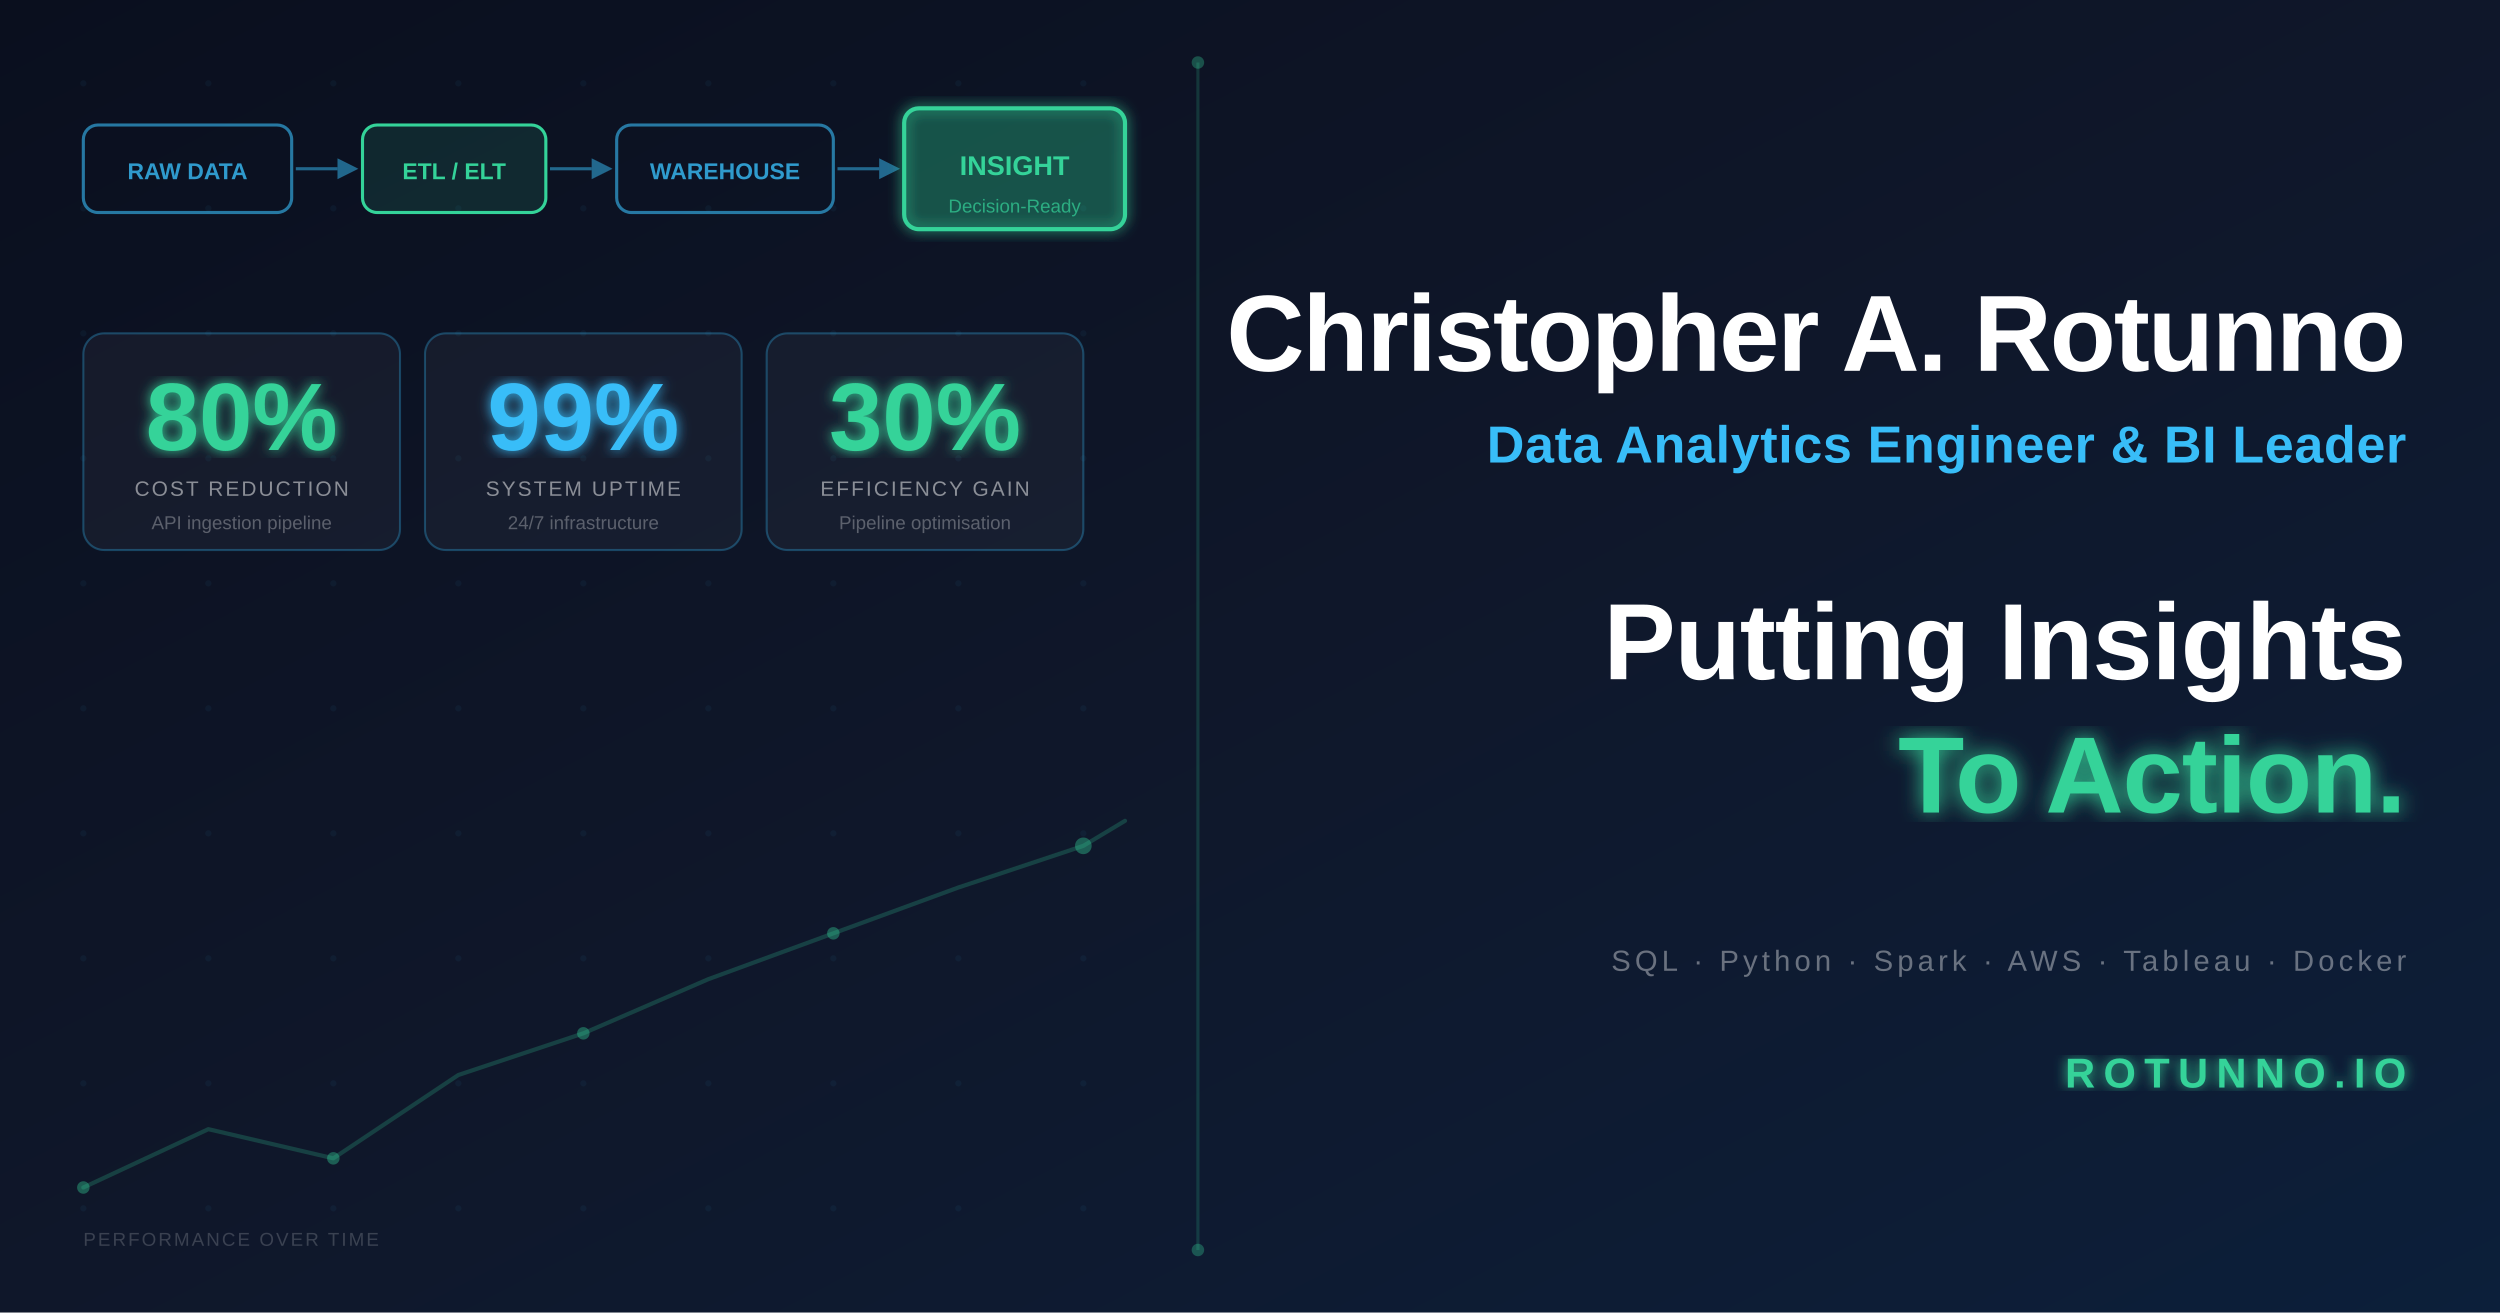
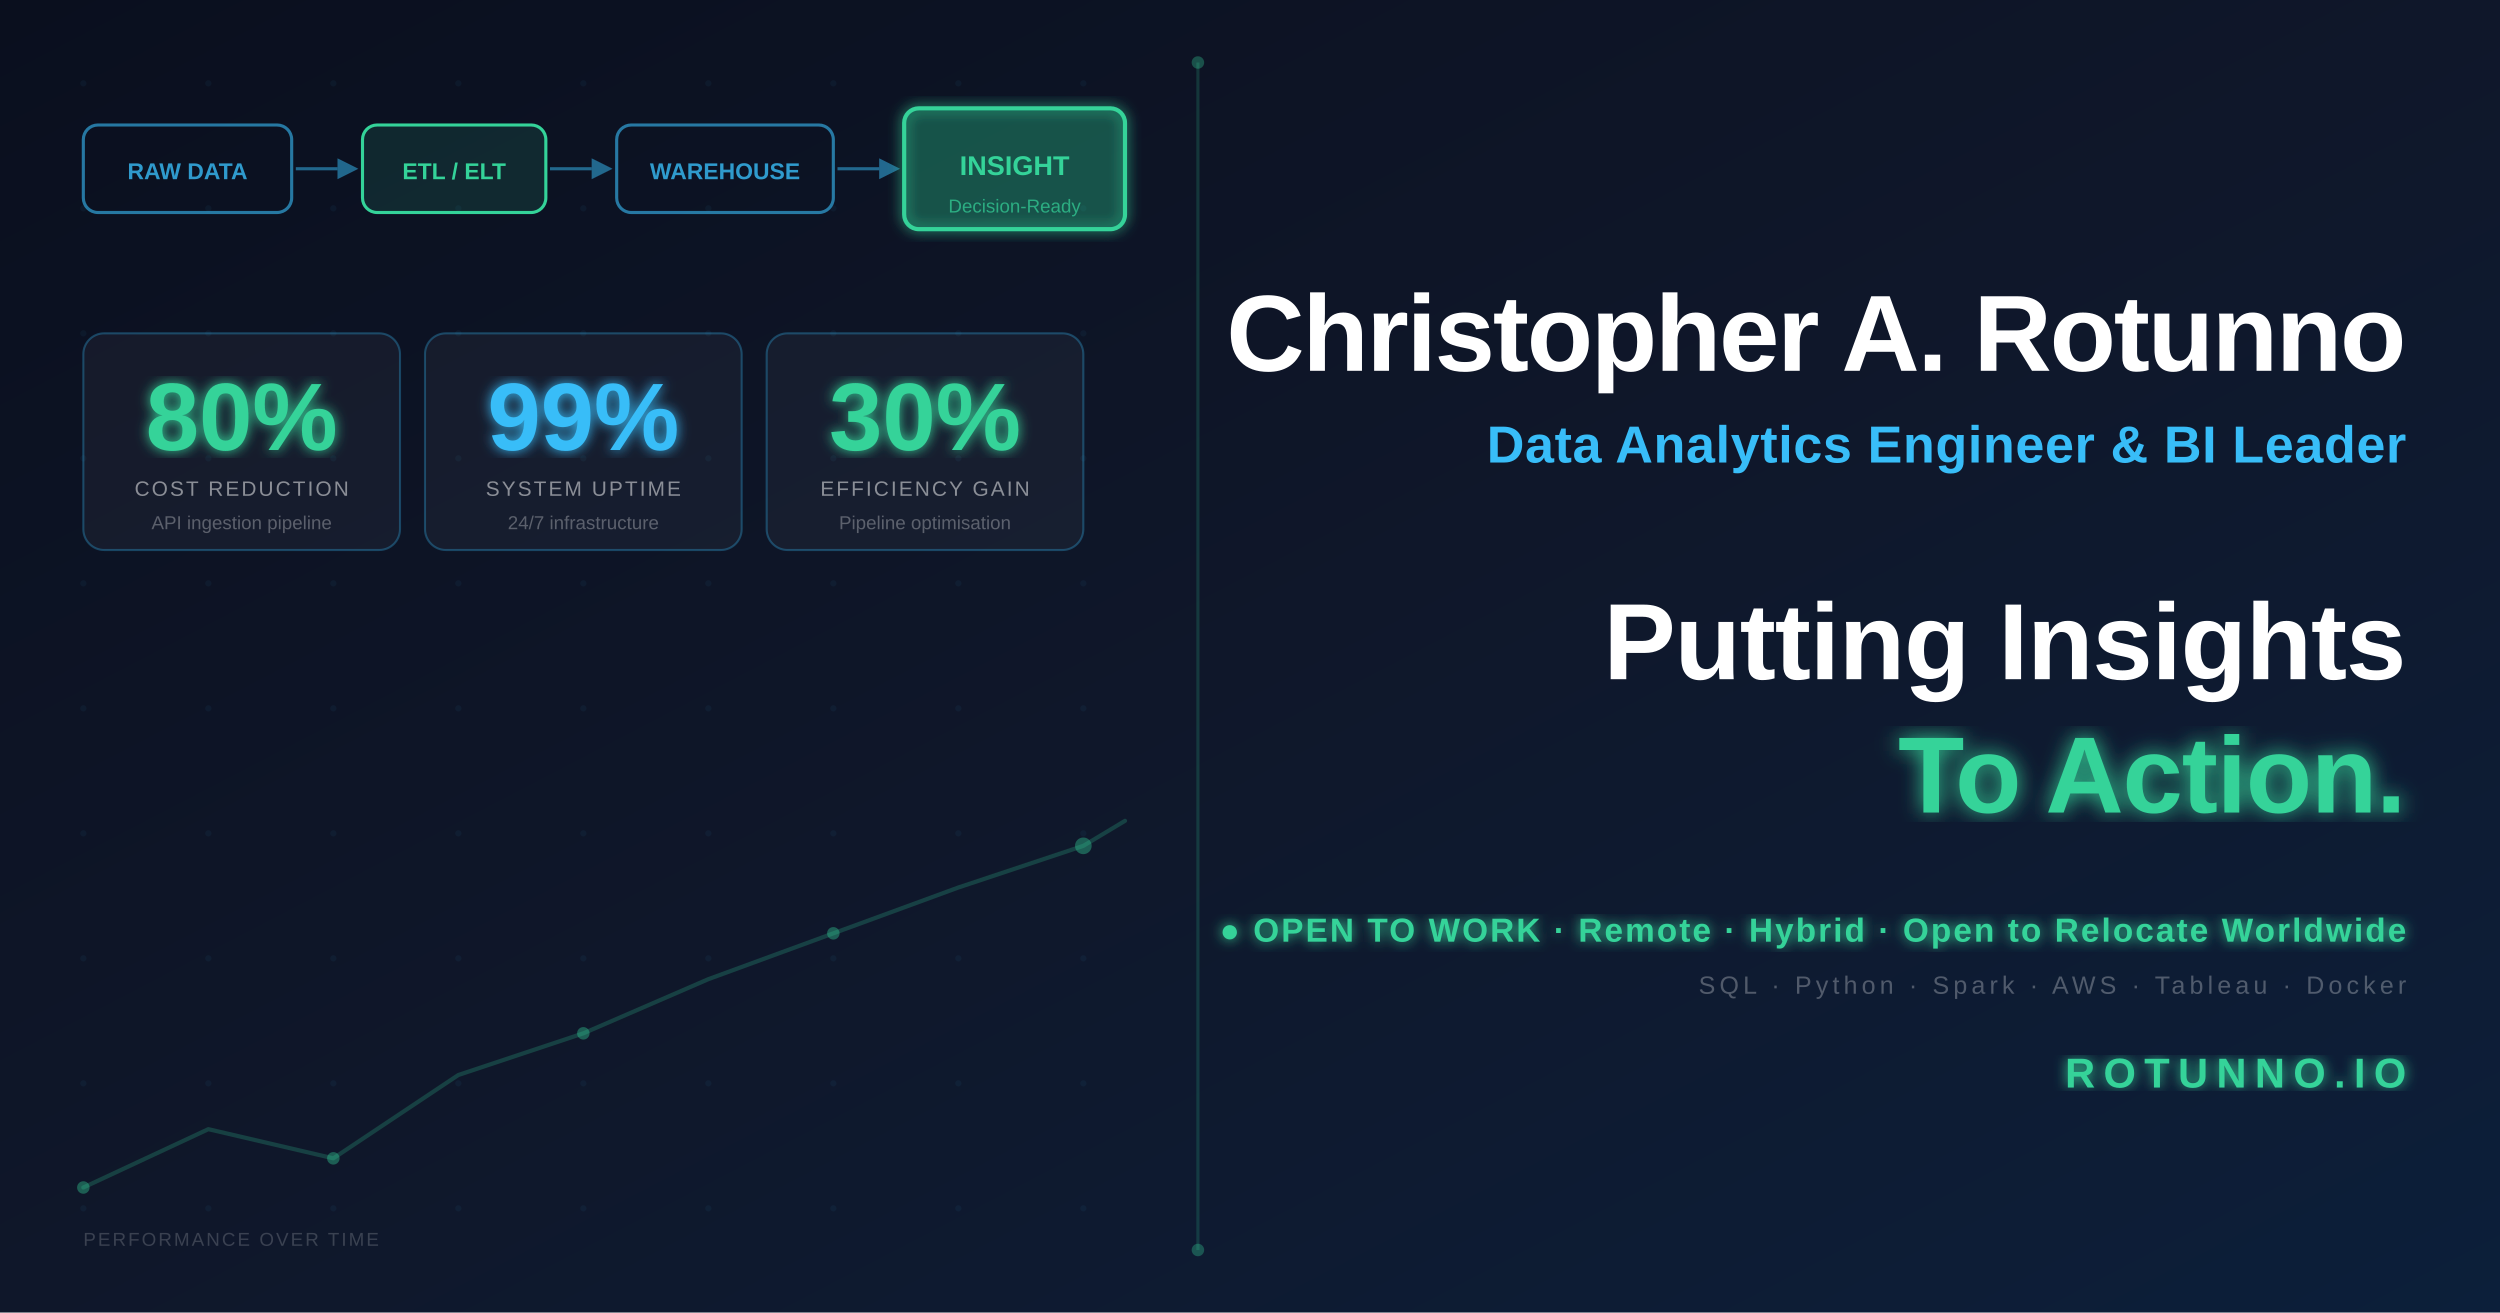
<svg xmlns="http://www.w3.org/2000/svg" viewBox="0 0 1200 630" width="1200" height="630">
  <defs>
    <linearGradient id="bg" x1="0%" y1="0%" x2="100%" y2="100%">
      <stop offset="0%" stop-color="#0a0f1e" />
      <stop offset="50%" stop-color="#0f172a" />
      <stop offset="100%" stop-color="#0c1f3a" />
    </linearGradient>
    <linearGradient id="emeraldLine" x1="0%" y1="0%" x2="100%" y2="0%">
      <stop offset="0%" stop-color="#34d399" stop-opacity="0" />
      <stop offset="40%" stop-color="#34d399" stop-opacity="1" />
      <stop offset="100%" stop-color="#34d399" stop-opacity="0.3" />
    </linearGradient>
    <filter id="glow">
      <feGaussianBlur stdDeviation="3" result="coloredBlur" />
      <feMerge>
        <feMergeNode in="coloredBlur" />
        <feMergeNode in="SourceGraphic" />
      </feMerge>
    </filter>
    <filter id="glowStrong">
      <feGaussianBlur stdDeviation="5" result="coloredBlur" />
      <feMerge>
        <feMergeNode in="coloredBlur" />
        <feMergeNode in="SourceGraphic" />
      </feMerge>
    </filter>
  </defs>
  <rect width="1200" height="630" fill="url(#bg)" />
  <g fill="#38bdf8" opacity="0.05">
    <circle cx="40" cy="40" r="1.5" />
    <circle cx="100" cy="40" r="1.5" />
    <circle cx="160" cy="40" r="1.5" />
    <circle cx="220" cy="40" r="1.5" />
    <circle cx="280" cy="40" r="1.5" />
    <circle cx="340" cy="40" r="1.5" />
    <circle cx="400" cy="40" r="1.5" />
    <circle cx="460" cy="40" r="1.5" />
    <circle cx="520" cy="40" r="1.5" />
    <circle cx="40" cy="100" r="1.5" />
    <circle cx="100" cy="100" r="1.5" />
    <circle cx="160" cy="100" r="1.5" />
    <circle cx="220" cy="100" r="1.5" />
    <circle cx="280" cy="100" r="1.5" />
    <circle cx="340" cy="100" r="1.5" />
    <circle cx="400" cy="100" r="1.5" />
    <circle cx="460" cy="100" r="1.5" />
    <circle cx="520" cy="100" r="1.5" />
    <circle cx="40" cy="160" r="1.5" />
    <circle cx="100" cy="160" r="1.5" />
    <circle cx="160" cy="160" r="1.5" />
    <circle cx="220" cy="160" r="1.5" />
    <circle cx="280" cy="160" r="1.5" />
    <circle cx="340" cy="160" r="1.5" />
    <circle cx="400" cy="160" r="1.5" />
    <circle cx="460" cy="160" r="1.5" />
    <circle cx="520" cy="160" r="1.5" />
    <circle cx="40" cy="220" r="1.5" />
    <circle cx="100" cy="220" r="1.5" />
    <circle cx="160" cy="220" r="1.5" />
    <circle cx="220" cy="220" r="1.5" />
    <circle cx="280" cy="220" r="1.5" />
    <circle cx="340" cy="220" r="1.5" />
    <circle cx="400" cy="220" r="1.5" />
    <circle cx="460" cy="220" r="1.5" />
    <circle cx="520" cy="220" r="1.5" />
    <circle cx="40" cy="280" r="1.5" />
    <circle cx="100" cy="280" r="1.5" />
    <circle cx="160" cy="280" r="1.5" />
    <circle cx="220" cy="280" r="1.5" />
    <circle cx="280" cy="280" r="1.5" />
    <circle cx="340" cy="280" r="1.5" />
    <circle cx="400" cy="280" r="1.5" />
    <circle cx="460" cy="280" r="1.5" />
    <circle cx="520" cy="280" r="1.5" />
    <circle cx="40" cy="340" r="1.5" />
    <circle cx="100" cy="340" r="1.5" />
    <circle cx="160" cy="340" r="1.5" />
    <circle cx="220" cy="340" r="1.5" />
    <circle cx="280" cy="340" r="1.5" />
    <circle cx="340" cy="340" r="1.5" />
    <circle cx="400" cy="340" r="1.5" />
    <circle cx="460" cy="340" r="1.5" />
    <circle cx="520" cy="340" r="1.5" />
    <circle cx="40" cy="400" r="1.5" />
    <circle cx="100" cy="400" r="1.5" />
    <circle cx="160" cy="400" r="1.5" />
    <circle cx="220" cy="400" r="1.5" />
    <circle cx="280" cy="400" r="1.5" />
    <circle cx="340" cy="400" r="1.5" />
    <circle cx="400" cy="400" r="1.5" />
    <circle cx="460" cy="400" r="1.5" />
    <circle cx="520" cy="400" r="1.5" />
    <circle cx="40" cy="460" r="1.5" />
    <circle cx="100" cy="460" r="1.5" />
    <circle cx="160" cy="460" r="1.5" />
    <circle cx="220" cy="460" r="1.5" />
    <circle cx="280" cy="460" r="1.5" />
    <circle cx="340" cy="460" r="1.5" />
    <circle cx="400" cy="460" r="1.5" />
    <circle cx="460" cy="460" r="1.5" />
    <circle cx="520" cy="460" r="1.5" />
    <circle cx="40" cy="520" r="1.5" />
    <circle cx="100" cy="520" r="1.5" />
    <circle cx="160" cy="520" r="1.5" />
    <circle cx="220" cy="520" r="1.5" />
    <circle cx="280" cy="520" r="1.5" />
    <circle cx="340" cy="520" r="1.5" />
    <circle cx="400" cy="520" r="1.5" />
    <circle cx="460" cy="520" r="1.5" />
    <circle cx="520" cy="520" r="1.5" />
    <circle cx="40" cy="580" r="1.5" />
    <circle cx="100" cy="580" r="1.5" />
    <circle cx="160" cy="580" r="1.5" />
    <circle cx="220" cy="580" r="1.5" />
    <circle cx="280" cy="580" r="1.5" />
    <circle cx="340" cy="580" r="1.5" />
    <circle cx="400" cy="580" r="1.5" />
    <circle cx="460" cy="580" r="1.5" />
    <circle cx="520" cy="580" r="1.5" />
  </g>
  <rect x="40" y="60" width="100" height="42" rx="7" fill="none" stroke="#38bdf8" stroke-width="1.5" opacity="0.6" />
  <text x="90" y="86" text-anchor="middle" font-family="Arial,sans-serif" font-size="11" fill="#38bdf8" opacity="0.8" font-weight="600">RAW DATA</text>
  <line x1="142" y1="81" x2="162" y2="81" stroke="#38bdf8" stroke-width="1.5" opacity="0.5" />
  <polygon points="162,76 172,81 162,86" fill="#38bdf8" opacity="0.5" />
  <rect x="174" y="60" width="88" height="42" rx="7" fill="#34d399" fill-opacity="0.12" stroke="#34d399" stroke-width="1.5" />
  <text x="218" y="86" text-anchor="middle" font-family="Arial,sans-serif" font-size="11" fill="#34d399" font-weight="700">ETL / ELT</text>
  <line x1="264" y1="81" x2="284" y2="81" stroke="#38bdf8" stroke-width="1.5" opacity="0.5" />
  <polygon points="284,76 294,81 284,86" fill="#38bdf8" opacity="0.5" />
  <rect x="296" y="60" width="104" height="42" rx="7" fill="none" stroke="#38bdf8" stroke-width="1.5" opacity="0.6" />
  <text x="348" y="86" text-anchor="middle" font-family="Arial,sans-serif" font-size="11" fill="#38bdf8" opacity="0.8" font-weight="600">WAREHOUSE</text>
  <line x1="402" y1="81" x2="422" y2="81" stroke="#38bdf8" stroke-width="1.5" opacity="0.5" />
  <polygon points="422,76 432,81 422,86" fill="#38bdf8" opacity="0.5" />
  <rect x="434" y="52" width="106" height="58" rx="7" fill="#34d399" fill-opacity="0.18" stroke="#34d399" stroke-width="2" filter="url(#glow)" />
  <text x="487" y="84" text-anchor="middle" font-family="Arial,sans-serif" font-size="13" fill="#34d399" font-weight="800">INSIGHT</text>
  <text x="487" y="102" text-anchor="middle" font-family="Arial,sans-serif" font-size="9" fill="#34d399" opacity="0.7">Decision-Ready</text>
  <rect x="40" y="160" width="152" height="104" rx="10" fill="#ffffff" fill-opacity="0.04" stroke="#38bdf8" stroke-width="1" stroke-opacity="0.3" />
  <text x="116" y="216" text-anchor="middle" font-family="Arial,sans-serif" font-size="46" font-weight="900" fill="#34d399" filter="url(#glow)">80%</text>
  <text x="116" y="238" text-anchor="middle" font-family="Arial,sans-serif" font-size="10" fill="white" opacity="0.5" letter-spacing="1">COST REDUCTION</text>
  <text x="116" y="254" text-anchor="middle" font-family="Arial,sans-serif" font-size="9" fill="white" opacity="0.3">API ingestion pipeline</text>
  <rect x="204" y="160" width="152" height="104" rx="10" fill="#ffffff" fill-opacity="0.04" stroke="#38bdf8" stroke-width="1" stroke-opacity="0.3" />
  <text x="280" y="216" text-anchor="middle" font-family="Arial,sans-serif" font-size="46" font-weight="900" fill="#38bdf8" filter="url(#glow)">99%</text>
  <text x="280" y="238" text-anchor="middle" font-family="Arial,sans-serif" font-size="10" fill="white" opacity="0.5" letter-spacing="1">SYSTEM UPTIME</text>
  <text x="280" y="254" text-anchor="middle" font-family="Arial,sans-serif" font-size="9" fill="white" opacity="0.3">24/7 infrastructure</text>
  <rect x="368" y="160" width="152" height="104" rx="10" fill="#ffffff" fill-opacity="0.04" stroke="#38bdf8" stroke-width="1" stroke-opacity="0.3" />
  <text x="444" y="216" text-anchor="middle" font-family="Arial,sans-serif" font-size="46" font-weight="900" fill="#34d399" filter="url(#glow)">30%</text>
  <text x="444" y="238" text-anchor="middle" font-family="Arial,sans-serif" font-size="10" fill="white" opacity="0.5" letter-spacing="1">EFFICIENCY GAIN</text>
  <text x="444" y="254" text-anchor="middle" font-family="Arial,sans-serif" font-size="9" fill="white" opacity="0.3">Pipeline optimisation</text>
  <polyline points="40,570 100,542 160,556 220,516 280,496 340,470 400,448 460,426 520,406 540,394" fill="none" stroke="#34d399" stroke-width="2" opacity="0.22" stroke-linecap="round" stroke-linejoin="round" />
  <g fill="#34d399" opacity="0.38">
    <circle cx="40" cy="570" r="3" />
    <circle cx="160" cy="556" r="3" />
    <circle cx="280" cy="496" r="3" />
    <circle cx="400" cy="448" r="3" />
    <circle cx="520" cy="406" r="4" />
  </g>
  <text x="40" y="598" font-family="Arial,sans-serif" font-size="9" fill="white" opacity="0.18" letter-spacing="1">PERFORMANCE OVER TIME</text>
  <line x1="575" y1="30" x2="575" y2="600" stroke="#34d399" stroke-width="1.5" opacity="0.18" />
  <circle cx="575" cy="30" r="3" fill="#34d399" opacity="0.32" />
  <circle cx="575" cy="600" r="3" fill="#34d399" opacity="0.32" />
  <text x="1155" y="178" text-anchor="end" font-family="Arial,Helvetica,sans-serif" font-size="52" font-weight="900" fill="white" letter-spacing="-1">Christopher A. Rotunno</text>
  <text x="1155" y="222" text-anchor="end" font-family="Arial,Helvetica,sans-serif" font-size="25" font-weight="600" fill="#38bdf8" letter-spacing="0.3">Data Analytics Engineer &amp; BI Leader</text>
  <line x1="608" y1="248" x2="1155" y2="248" stroke="url(#emeraldLine)" stroke-width="1.5" />
  <text x="1155" y="326" text-anchor="end" font-family="Arial,Helvetica,sans-serif" font-size="52" font-weight="800" fill="white" letter-spacing="-0.5">Putting Insights</text>
  <text x="1155" y="390" text-anchor="end" font-family="Arial,Helvetica,sans-serif" font-size="52" font-weight="800" fill="#34d399" letter-spacing="-0.5" filter="url(#glowStrong)">To Action.</text>
-   <text x="1155" y="466" text-anchor="end" font-family="Arial,Helvetica,sans-serif" font-size="14" font-weight="400" fill="white" opacity="0.38" letter-spacing="2">SQL · Python · Spark · AWS · Tableau · Docker</text>
+   <text x="1155" y="452" text-anchor="end" font-family="Arial,Helvetica,sans-serif" font-size="16" font-weight="700" fill="#34d399" letter-spacing="1" filter="url(#glow)">● OPEN TO WORK · Remote · Hybrid · Open to Relocate Worldwide</text>
+   <text x="1155" y="477" text-anchor="end" font-family="Arial,Helvetica,sans-serif" font-size="12" font-weight="400" fill="white" opacity="0.28" letter-spacing="2">SQL · Python · Spark · AWS · Tableau · Docker</text>
  <text x="1155" y="522" text-anchor="end" font-family="Arial,Helvetica,sans-serif" font-size="20" font-weight="700" fill="#34d399" letter-spacing="4" filter="url(#glow)">ROTUNNO.IO</text>
</svg>
